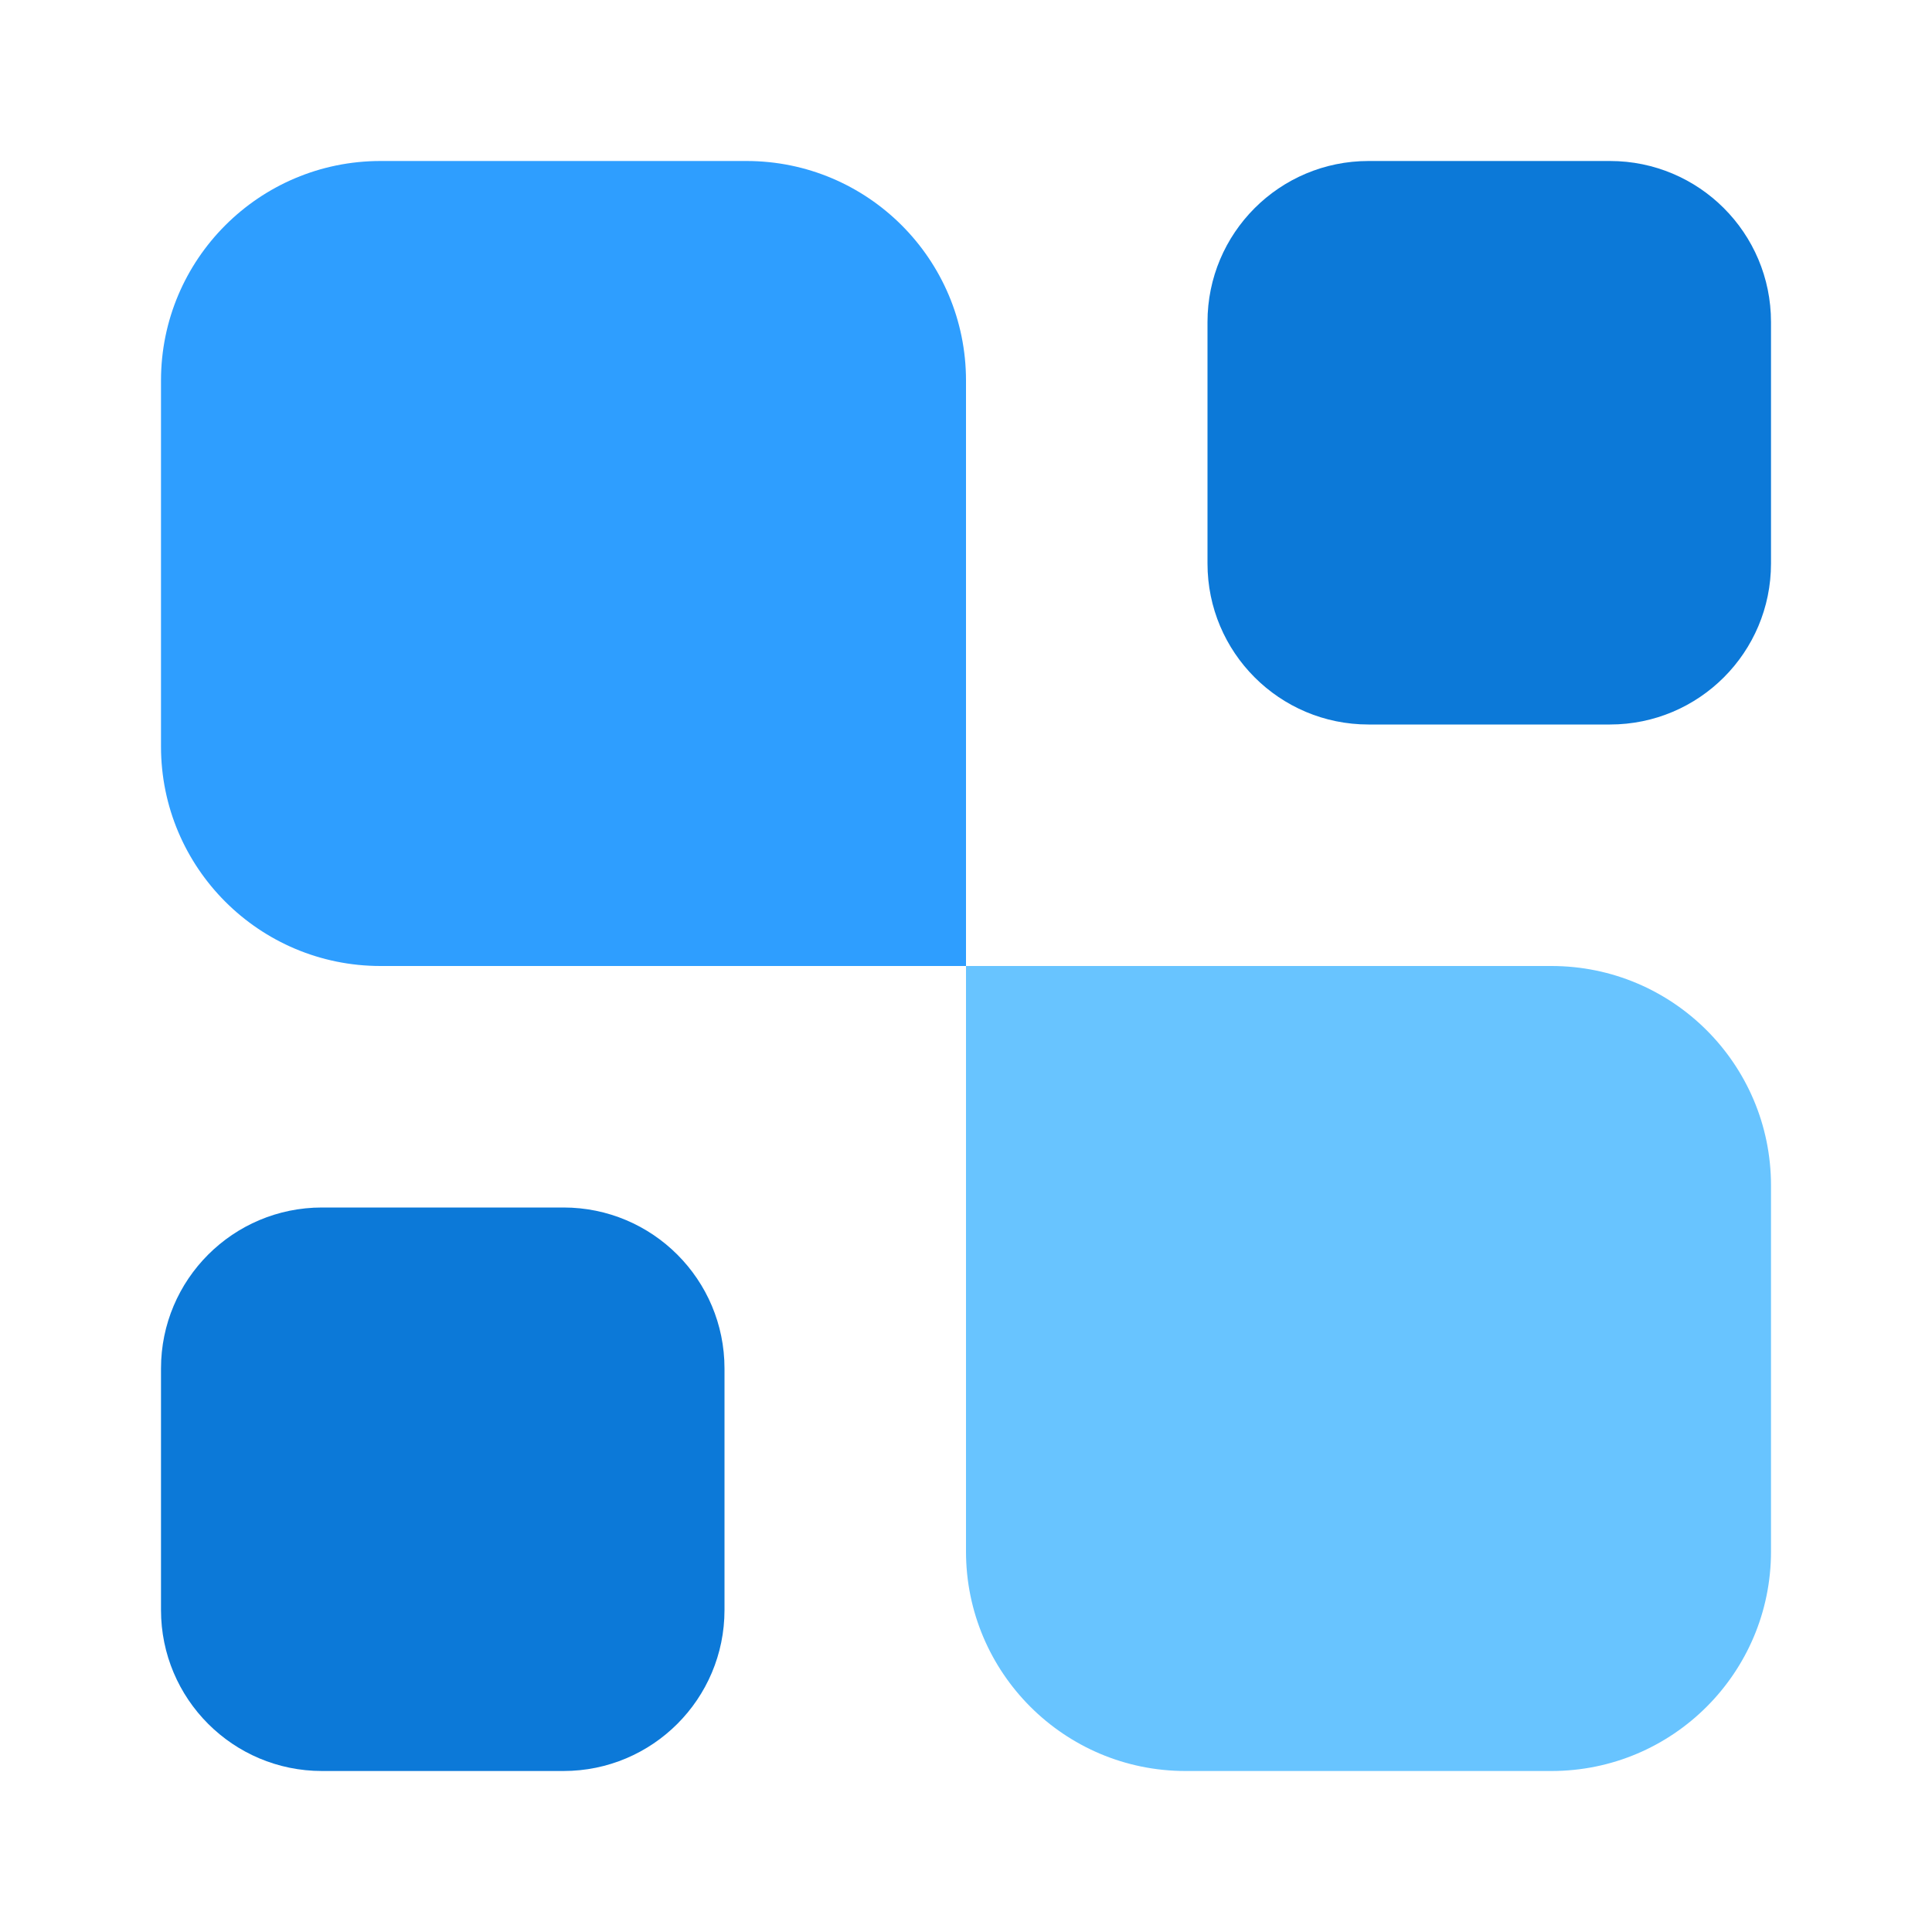
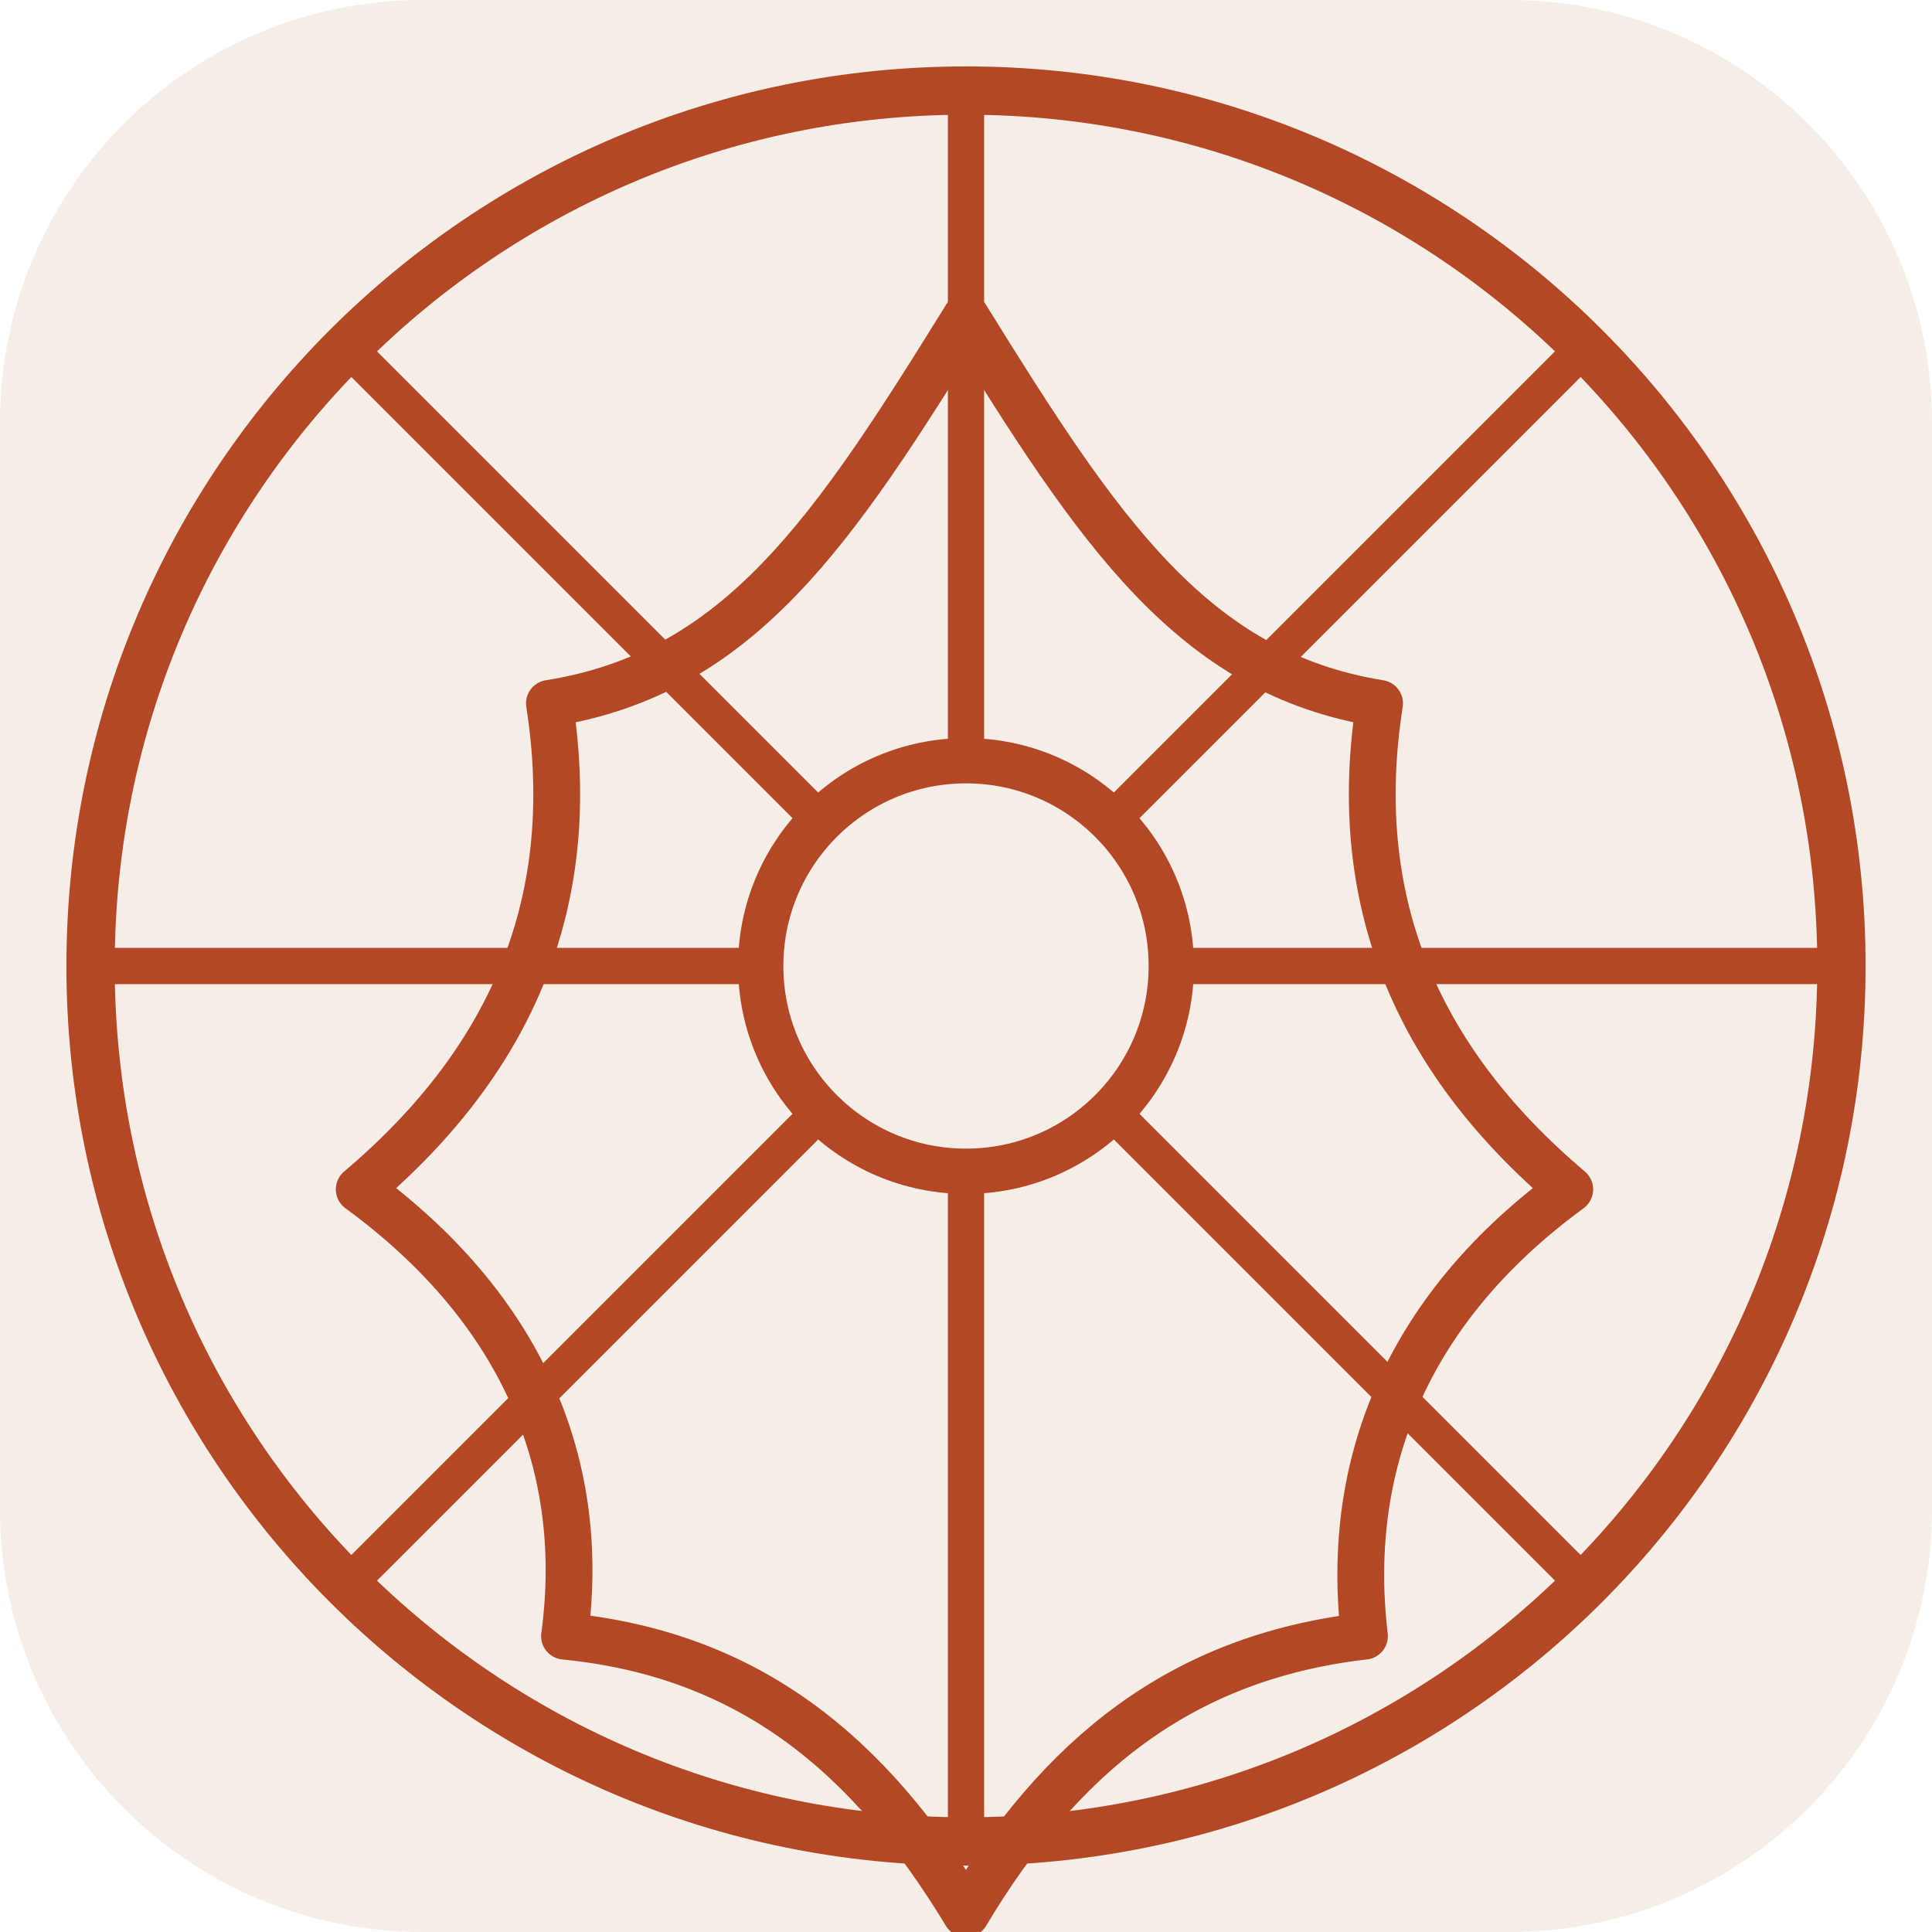
- <svg xmlns="http://www.w3.org/2000/svg" width="24" height="24" viewBox="0 0 24 24" fill="none">
-   <path d="M22 19.273C22 20.779 20.779 22 19.273 22H14.727C13.221 22 12 20.779 12 19.273V12H19.273C20.779 12 22 13.221 22 14.727V19.273Z" fill="#68C4FF" />
-   <path d="M20 2C21.105 2 22 2.895 22 4V7C22 8.105 21.105 9 20 9H17C15.895 9 15 8.105 15 7V4C15 2.895 15.895 2 17 2H20Z" fill="#0C79D8" />
-   <path d="M7 15C8.105 15 9 15.895 9 17V20C9 21.105 8.105 22 7 22H4C2.895 22 2 21.105 2 20V17C2 15.895 2.895 15 4 15H7Z" fill="#0C79D8" />
-   <path d="M12 12H4.727C3.221 12 2 10.779 2 9.273V4.727C2 3.221 3.221 2 4.727 2H9.273C10.779 2 12 3.221 12 4.727V12Z" fill="#2E9EFF" />
+ <svg xmlns="http://www.w3.org/2000/svg" width="64" height="64" viewBox="0 0 64 64" fill="none">
+   <rect width="64" height="64" rx="14" fill="#F5EEE6" />
+   <circle cx="32" cy="32" r="29" stroke="#B44725" stroke-width="1.6" />
+   <path d="M32 10.5c4.4 7.1 7.5 11.8 13.7 12.8-1 6.4 1.1 11.7 6.3 16.1-5.2 3.8-7.5 8.9-6.8 14.8-6.1.7-10.1 4-13.2 9.2-3.2-5.3-7.2-8.6-13.3-9.2.8-5.9-1.6-11-6.8-14.8 5.2-4.4 7.3-9.7 6.3-16.1C24.5 22.3 27.6 17.6 32 10.5Z" stroke="#B44725" stroke-linejoin="round" stroke-width="1.55" />
+   <circle cx="32" cy="32" r="6.8" stroke="#B44725" stroke-width="1.5" />
+   <path d="M32 3v22M61 32H39M32 61V39M3 32h22M11.5 11.5l15.6 15.6m9.8 9.8 15.6 15.6M52.5 11.5 36.9 27.1m-9.8 9.8L11.5 52.5" stroke="#B44725" stroke-linecap="round" stroke-width="1.2" />
</svg>
